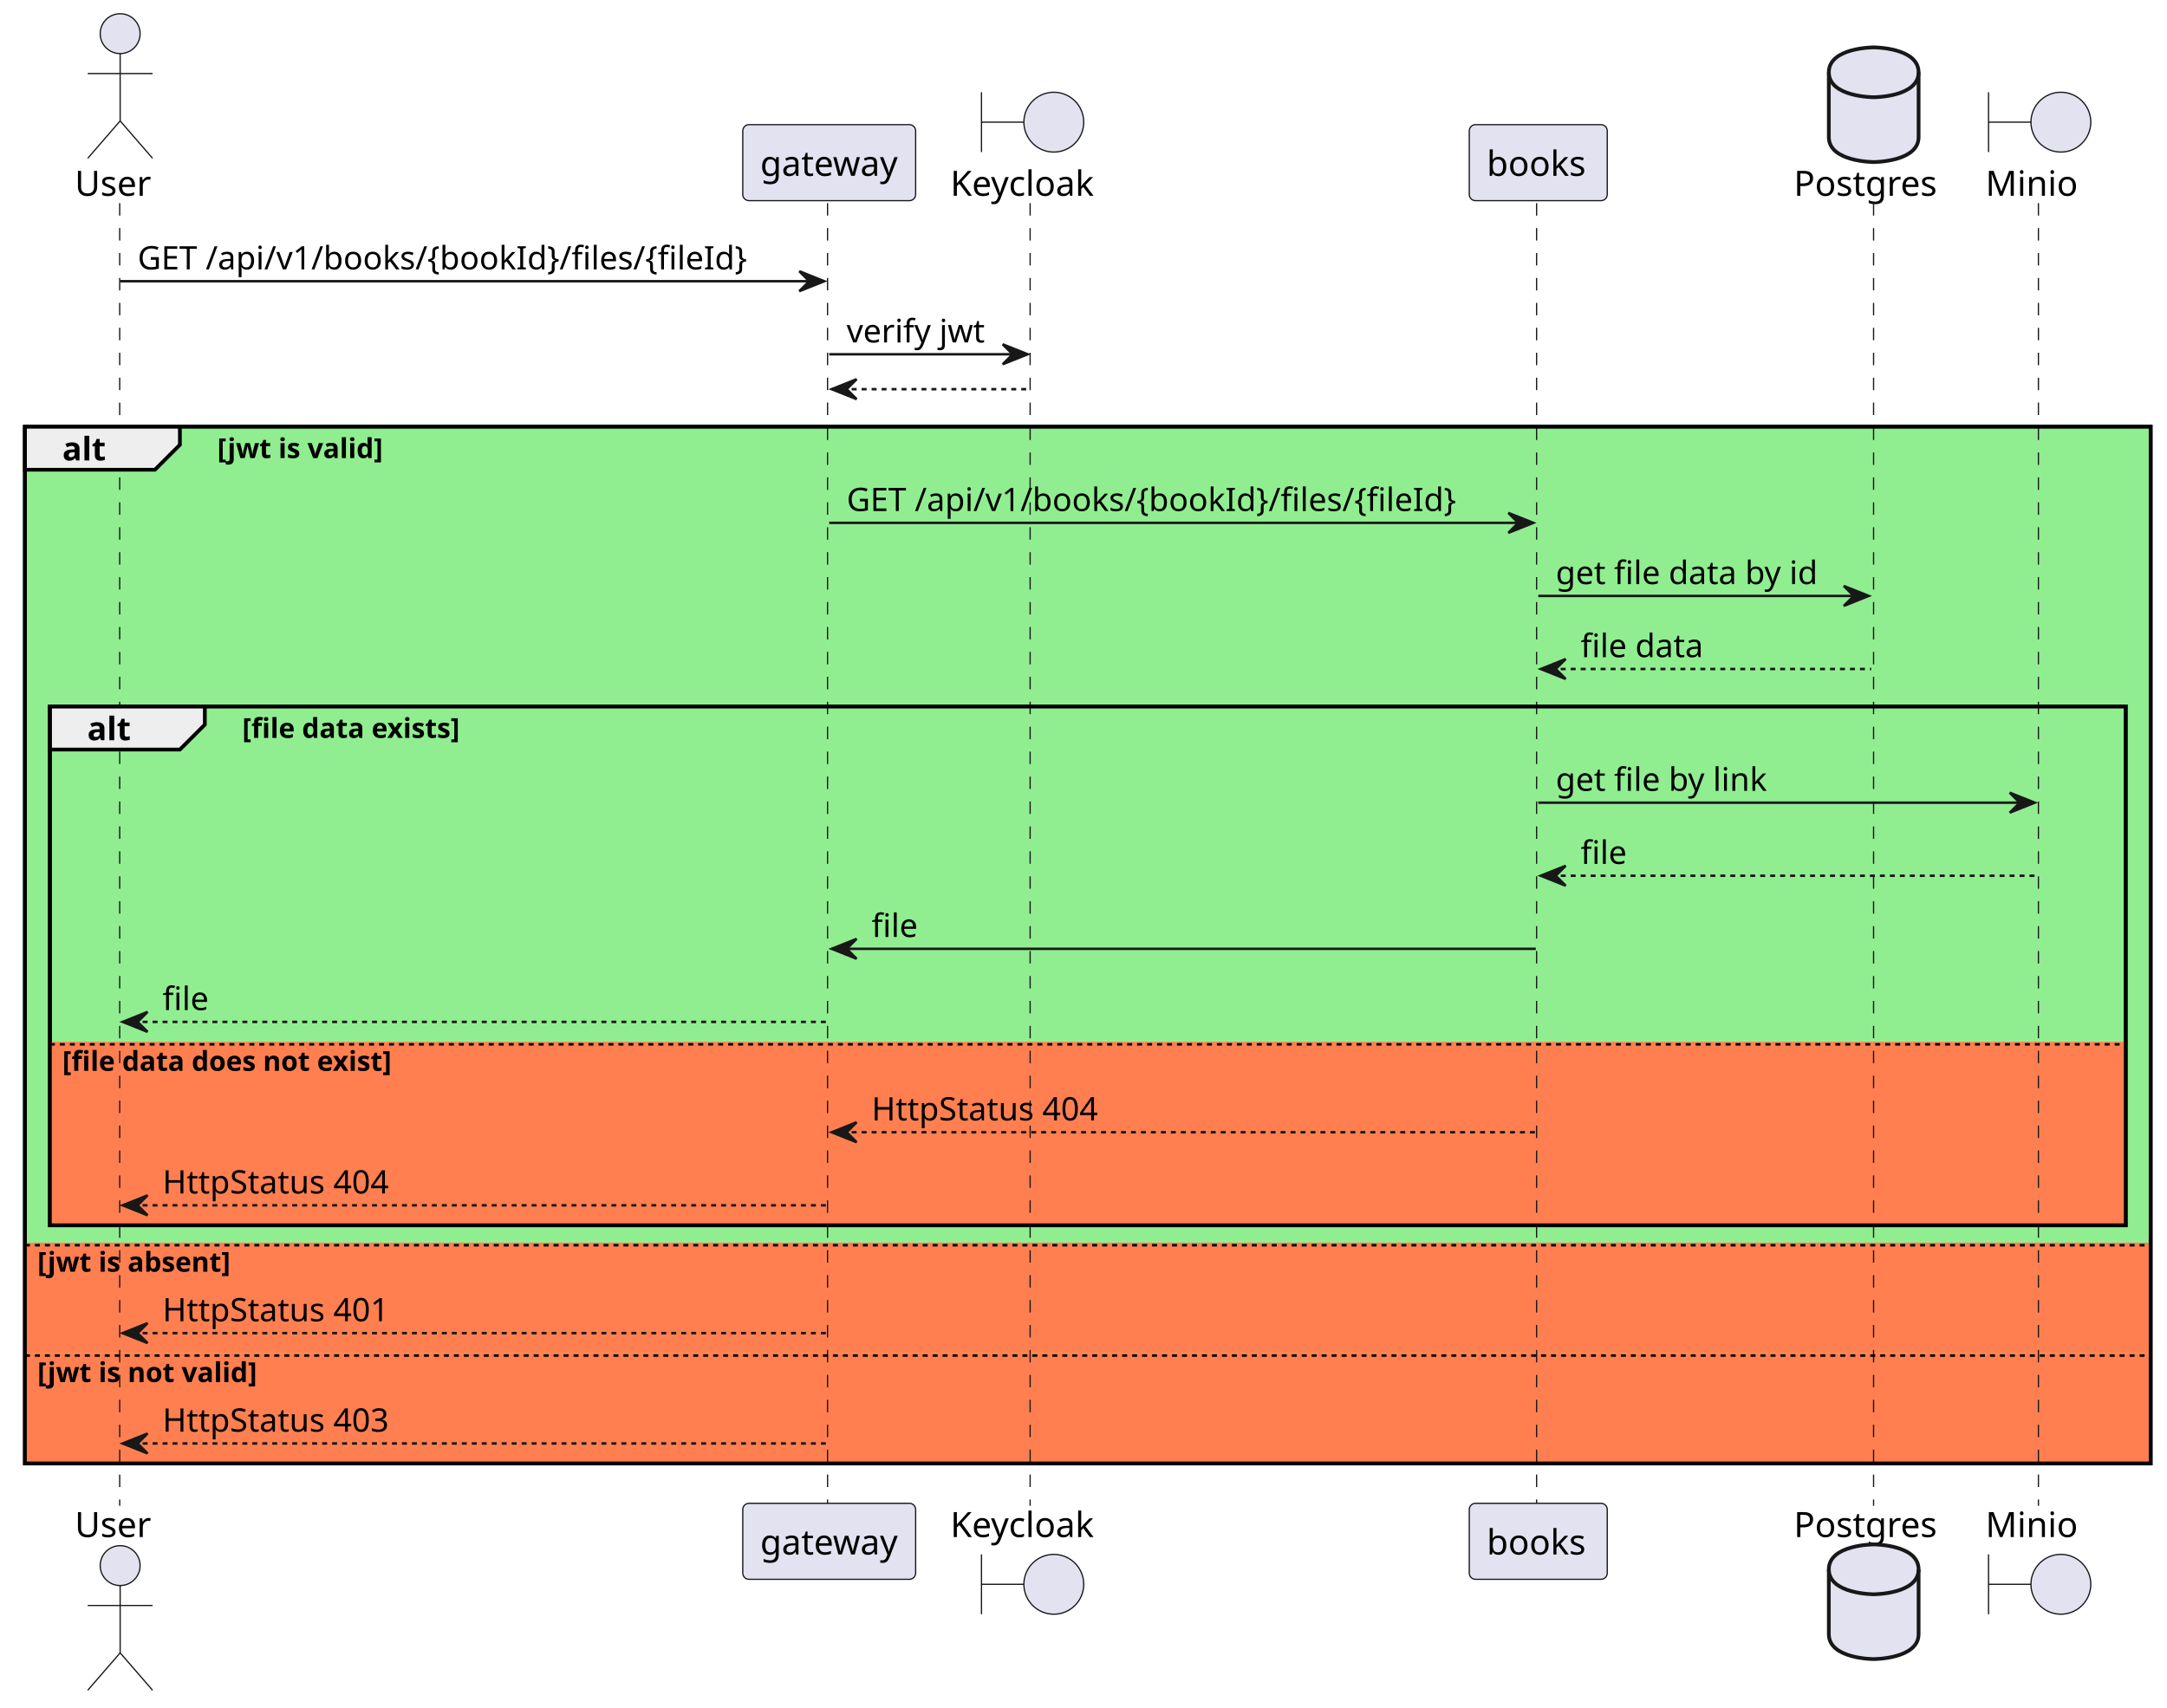
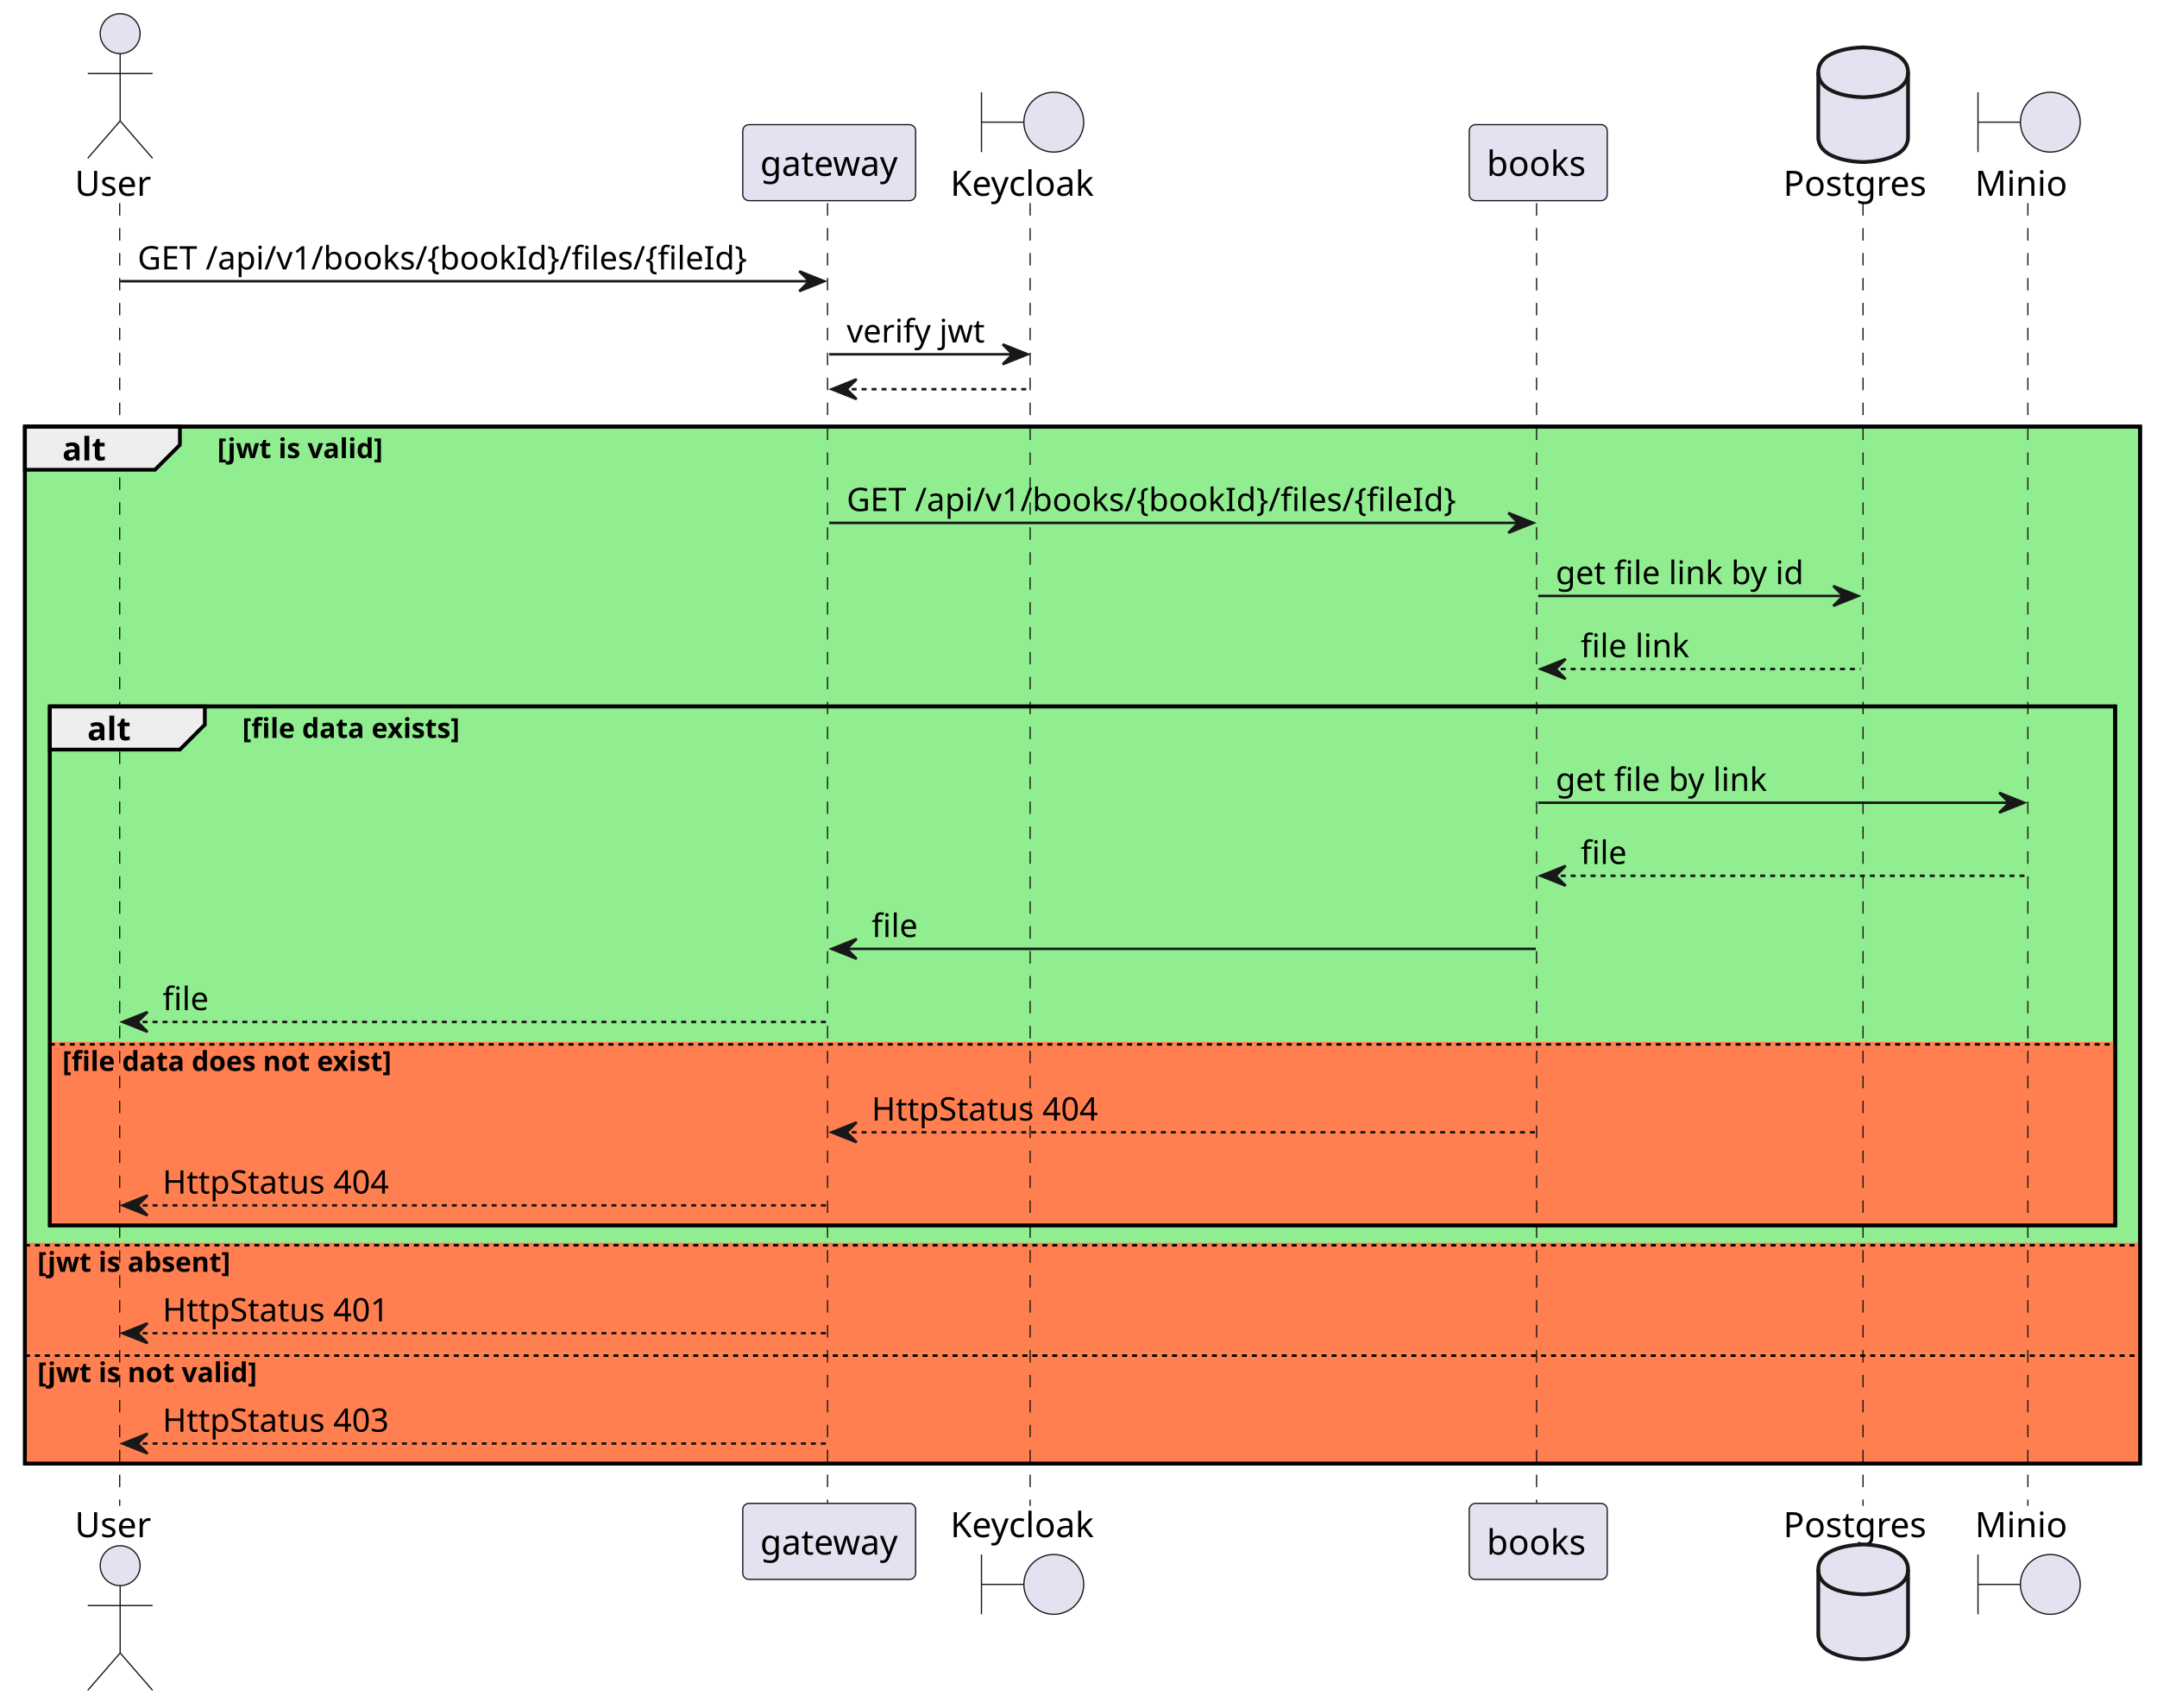
- <svg xmlns="http://www.w3.org/2000/svg" contentStyleType="text/css" height="685px" preserveAspectRatio="none" style="width:869px;height:685px;background:#FFFFFF;" version="1.1" viewBox="0 0 869 685" width="869px" zoomAndPan="magnify">
+ <svg xmlns="http://www.w3.org/2000/svg" contentStyleType="text/css" height="685px" preserveAspectRatio="none" style="width:865px;height:685px;background:#FFFFFF;" version="1.1" viewBox="0 0 865 685" width="865px" zoomAndPan="magnify">
  <defs />
  <g>
-     <rect fill="#90EE90" height="415.902" style="stroke:#000000;stroke-width:1.5;" width="852.44" x="10" y="171.109" />
-     <rect fill="#90EE90" height="208.129" style="stroke:#000000;stroke-width:1.5;" width="832.44" x="20" y="283.352" />
-     <rect fill="#FF7F50" height="73.576" style="stroke:none;stroke-width:1.0;" width="832.44" x="20" y="417.904" />
-     <rect fill="#FF7F50" height="44.266" style="stroke:none;stroke-width:1.0;" width="852.44" x="10" y="498.481" />
-     <rect fill="#FF7F50" height="44.266" style="stroke:none;stroke-width:1.0;" width="852.44" x="10" y="542.746" />
+     <rect fill="#90EE90" height="415.902" style="stroke:#000000;stroke-width:1.5;" width="848.219" x="10" y="171.109" />
+     <rect fill="#90EE90" height="208.129" style="stroke:#000000;stroke-width:1.5;" width="828.219" x="20" y="283.352" />
+     <rect fill="#FF7F50" height="73.576" style="stroke:none;stroke-width:1.0;" width="828.219" x="20" y="417.904" />
+     <rect fill="#FF7F50" height="44.266" style="stroke:none;stroke-width:1.0;" width="848.219" x="10" y="498.481" />
+     <rect fill="#FF7F50" height="44.266" style="stroke:none;stroke-width:1.0;" width="848.219" x="10" y="542.746" />
    <line style="stroke:#181818;stroke-width:0.5;stroke-dasharray:5.0,5.0;" x1="48" x2="48" y1="81.488" y2="604.012" />
    <line style="stroke:#181818;stroke-width:0.5;stroke-dasharray:5.0,5.0;" x1="331.86" x2="331.86" y1="81.488" y2="604.012" />
    <line style="stroke:#181818;stroke-width:0.5;stroke-dasharray:5.0,5.0;" x1="413.1" x2="413.1" y1="81.488" y2="604.012" />
    <line style="stroke:#181818;stroke-width:0.5;stroke-dasharray:5.0,5.0;" x1="616.203" x2="616.203" y1="81.488" y2="604.012" />
-     <line style="stroke:#181818;stroke-width:0.5;stroke-dasharray:5.0,5.0;" x1="751.335" x2="751.335" y1="81.488" y2="604.012" />
-     <line style="stroke:#181818;stroke-width:0.5;stroke-dasharray:5.0,5.0;" x1="817.44" x2="817.44" y1="81.488" y2="604.012" />
+     <line style="stroke:#181818;stroke-width:0.5;stroke-dasharray:5.0,5.0;" x1="747.113" x2="747.113" y1="81.488" y2="604.012" />
+     <line style="stroke:#181818;stroke-width:0.5;stroke-dasharray:5.0,5.0;" x1="813.219" x2="813.219" y1="81.488" y2="604.012" />
    <text fill="#000000" font-family="sans-serif" font-size="14" lengthAdjust="spacing" textLength="30.365" x="30" y="78.535">User</text>
    <ellipse cx="48.183" cy="13.5" fill="#E2E2F0" rx="8" ry="8" style="stroke:#181818;stroke-width:0.5;" />
    <path d="M48.183,21.5 L48.183,48.5 M35.183,29.5 L61.183,29.5 M48.183,48.5 L35.183,63.5 M48.183,48.5 L61.183,63.5 " fill="none" style="stroke:#181818;stroke-width:0.5;" />
    <text fill="#000000" font-family="sans-serif" font-size="14" lengthAdjust="spacing" textLength="30.365" x="30" y="616.547">User</text>
    <ellipse cx="48.183" cy="628" fill="#E2E2F0" rx="8" ry="8" style="stroke:#181818;stroke-width:0.5;" />
    <path d="M48.183,636 L48.183,663 M35.183,644 L61.183,644 M48.183,663 L35.183,678 M48.183,663 L61.183,678 " fill="none" style="stroke:#181818;stroke-width:0.5;" />
    <rect fill="#E2E2F0" height="30.488" rx="2.5" ry="2.5" style="stroke:#181818;stroke-width:0.5;" width="69.33" x="297.86" y="50" />
    <text fill="#000000" font-family="sans-serif" font-size="14" lengthAdjust="spacing" textLength="55.33" x="304.86" y="70.535">gateway</text>
    <rect fill="#E2E2F0" height="30.488" rx="2.5" ry="2.5" style="stroke:#181818;stroke-width:0.5;" width="69.33" x="297.86" y="603.012" />
    <text fill="#000000" font-family="sans-serif" font-size="14" lengthAdjust="spacing" textLength="55.33" x="304.86" y="623.547">gateway</text>
    <text fill="#000000" font-family="sans-serif" font-size="14" lengthAdjust="spacing" textLength="59.985" x="381.1" y="78.535">Keycloak</text>
    <path d="M393.592,37 L393.592,61 M393.592,49 L410.592,49 " fill="none" style="stroke:#181818;stroke-width:0.5;" />
    <ellipse cx="422.592" cy="49" fill="#E2E2F0" rx="12" ry="12" style="stroke:#181818;stroke-width:0.5;" />
    <text fill="#000000" font-family="sans-serif" font-size="14" lengthAdjust="spacing" textLength="59.985" x="381.1" y="616.547">Keycloak</text>
    <path d="M393.592,623.5 L393.592,647.5 M393.592,635.5 L410.592,635.5 " fill="none" style="stroke:#181818;stroke-width:0.5;" />
    <ellipse cx="422.592" cy="635.5" fill="#E2E2F0" rx="12" ry="12" style="stroke:#181818;stroke-width:0.5;" />
    <rect fill="#E2E2F0" height="30.488" rx="2.5" ry="2.5" style="stroke:#181818;stroke-width:0.5;" width="55.33" x="589.203" y="50" />
    <text fill="#000000" font-family="sans-serif" font-size="14" lengthAdjust="spacing" textLength="41.33" x="596.203" y="70.535">books</text>
    <rect fill="#E2E2F0" height="30.488" rx="2.5" ry="2.5" style="stroke:#181818;stroke-width:0.5;" width="55.33" x="589.203" y="603.012" />
    <text fill="#000000" font-family="sans-serif" font-size="14" lengthAdjust="spacing" textLength="41.33" x="596.203" y="623.547">books</text>
-     <text fill="#000000" font-family="sans-serif" font-size="14" lengthAdjust="spacing" textLength="58.105" x="719.335" y="78.535">Postgres</text>
-     <path d="M733.387,29 C733.387,19 751.387,19 751.387,19 C751.387,19 769.387,19 769.387,29 L769.387,55 C769.387,65 751.387,65 751.387,65 C751.387,65 733.387,65 733.387,55 L733.387,29 " fill="#E2E2F0" style="stroke:#181818;stroke-width:1.5;" />
-     <path d="M733.387,29 C733.387,39 751.387,39 751.387,39 C751.387,39 769.387,39 769.387,29 " fill="none" style="stroke:#181818;stroke-width:1.5;" />
-     <text fill="#000000" font-family="sans-serif" font-size="14" lengthAdjust="spacing" textLength="58.105" x="719.335" y="616.547">Postgres</text>
-     <path d="M733.387,629.5 C733.387,619.5 751.387,619.5 751.387,619.5 C751.387,619.5 769.387,619.5 769.387,629.5 L769.387,655.5 C769.387,665.5 751.387,665.5 751.387,665.5 C751.387,665.5 733.387,665.5 733.387,655.5 L733.387,629.5 " fill="#E2E2F0" style="stroke:#181818;stroke-width:1.5;" />
-     <path d="M733.387,629.5 C733.387,639.5 751.387,639.5 751.387,639.5 C751.387,639.5 769.387,639.5 769.387,629.5 " fill="none" style="stroke:#181818;stroke-width:1.5;" />
-     <text fill="#000000" font-family="sans-serif" font-size="14" lengthAdjust="spacing" textLength="37.44" x="796.22" y="78.535">Minio</text>
-     <path d="M797.44,37 L797.44,61 M797.44,49 L814.44,49 " fill="none" style="stroke:#181818;stroke-width:0.5;" />
-     <ellipse cx="826.44" cy="49" fill="#E2E2F0" rx="12" ry="12" style="stroke:#181818;stroke-width:0.5;" />
-     <text fill="#000000" font-family="sans-serif" font-size="14" lengthAdjust="spacing" textLength="37.44" x="796.22" y="616.547">Minio</text>
-     <path d="M797.44,623.5 L797.44,647.5 M797.44,635.5 L814.44,635.5 " fill="none" style="stroke:#181818;stroke-width:0.5;" />
-     <ellipse cx="826.44" cy="635.5" fill="#E2E2F0" rx="12" ry="12" style="stroke:#181818;stroke-width:0.5;" />
+     <text fill="#000000" font-family="sans-serif" font-size="14" lengthAdjust="spacing" textLength="58.105" x="715.113" y="78.535">Postgres</text>
+     <path d="M729.166,29 C729.166,19 747.166,19 747.166,19 C747.166,19 765.166,19 765.166,29 L765.166,55 C765.166,65 747.166,65 747.166,65 C747.166,65 729.166,65 729.166,55 L729.166,29 " fill="#E2E2F0" style="stroke:#181818;stroke-width:1.5;" />
+     <path d="M729.166,29 C729.166,39 747.166,39 747.166,39 C747.166,39 765.166,39 765.166,29 " fill="none" style="stroke:#181818;stroke-width:1.5;" />
+     <text fill="#000000" font-family="sans-serif" font-size="14" lengthAdjust="spacing" textLength="58.105" x="715.113" y="616.547">Postgres</text>
+     <path d="M729.166,629.5 C729.166,619.5 747.166,619.5 747.166,619.5 C747.166,619.5 765.166,619.5 765.166,629.5 L765.166,655.5 C765.166,665.5 747.166,665.5 747.166,665.5 C747.166,665.5 729.166,665.5 729.166,655.5 L729.166,629.5 " fill="#E2E2F0" style="stroke:#181818;stroke-width:1.5;" />
+     <path d="M729.166,629.5 C729.166,639.5 747.166,639.5 747.166,639.5 C747.166,639.5 765.166,639.5 765.166,629.5 " fill="none" style="stroke:#181818;stroke-width:1.5;" />
+     <text fill="#000000" font-family="sans-serif" font-size="14" lengthAdjust="spacing" textLength="37.44" x="791.999" y="78.535">Minio</text>
+     <path d="M793.219,37 L793.219,61 M793.219,49 L810.219,49 " fill="none" style="stroke:#181818;stroke-width:0.5;" />
+     <ellipse cx="822.219" cy="49" fill="#E2E2F0" rx="12" ry="12" style="stroke:#181818;stroke-width:0.5;" />
+     <text fill="#000000" font-family="sans-serif" font-size="14" lengthAdjust="spacing" textLength="37.44" x="791.999" y="616.547">Minio</text>
+     <path d="M793.219,623.5 L793.219,647.5 M793.219,635.5 L810.219,635.5 " fill="none" style="stroke:#181818;stroke-width:0.5;" />
+     <ellipse cx="822.219" cy="635.5" fill="#E2E2F0" rx="12" ry="12" style="stroke:#181818;stroke-width:0.5;" />
    <polygon fill="#181818" points="320.525,108.799,330.525,112.799,320.525,116.799,324.525,112.799" style="stroke:#181818;stroke-width:1.0;" />
    <line style="stroke:#181818;stroke-width:1.0;" x1="48.183" x2="326.525" y1="112.799" y2="112.799" />
    <text fill="#000000" font-family="sans-serif" font-size="13" lengthAdjust="spacing" textLength="260.343" x="55.183" y="108.057">GET /api/v1/books/{bookId}/files/{fileId}</text>
    <polygon fill="#181818" points="402.092,138.109,412.092,142.109,402.092,146.109,406.092,142.109" style="stroke:#181818;stroke-width:1.0;" />
    <line style="stroke:#181818;stroke-width:1.0;" x1="332.525" x2="408.092" y1="142.109" y2="142.109" />
    <text fill="#000000" font-family="sans-serif" font-size="13" lengthAdjust="spacing" textLength="57.567" x="339.525" y="137.367">verify jwt</text>
    <polygon fill="#181818" points="343.525,152.109,333.525,156.109,343.525,160.109,339.525,156.109" style="stroke:#181818;stroke-width:1.0;" />
    <line style="stroke:#181818;stroke-width:1.0;stroke-dasharray:2.0,2.0;" x1="337.525" x2="413.092" y1="156.109" y2="156.109" />
    <path d="M10,171.109 L72.139,171.109 L72.139,178.42 L62.139,188.42 L10,188.42 L10,171.109 " fill="#EEEEEE" style="stroke:#000000;stroke-width:1.5;" />
-     <rect fill="none" height="415.902" style="stroke:#000000;stroke-width:1.5;" width="852.44" x="10" y="171.109" />
+     <rect fill="none" height="415.902" style="stroke:#000000;stroke-width:1.5;" width="848.219" x="10" y="171.109" />
    <text fill="#000000" font-family="sans-serif" font-size="13" font-weight="bold" lengthAdjust="spacing" textLength="17.139" x="25" y="184.678">alt</text>
    <text fill="#000000" font-family="sans-serif" font-size="11" font-weight="bold" lengthAdjust="spacing" textLength="70.249" x="87.139" y="183.744">[jwt is valid]</text>
    <polygon fill="#181818" points="604.868,205.731,614.868,209.731,604.868,213.731,608.868,209.731" style="stroke:#181818;stroke-width:1.0;" />
    <line style="stroke:#181818;stroke-width:1.0;" x1="332.525" x2="610.868" y1="209.731" y2="209.731" />
    <text fill="#000000" font-family="sans-serif" font-size="13" lengthAdjust="spacing" textLength="260.343" x="339.525" y="204.988">GET /api/v1/books/{bookId}/files/{fileId}</text>
-     <polygon fill="#181818" points="739.387,235.041,749.387,239.041,739.387,243.041,743.387,239.041" style="stroke:#181818;stroke-width:1.0;" />
-     <line style="stroke:#181818;stroke-width:1.0;" x1="616.868" x2="745.387" y1="239.041" y2="239.041" />
-     <text fill="#000000" font-family="sans-serif" font-size="13" lengthAdjust="spacing" textLength="110.519" x="623.868" y="234.299">get file data by id</text>
+     <polygon fill="#181818" points="735.166,235.041,745.166,239.041,735.166,243.041,739.166,239.041" style="stroke:#181818;stroke-width:1.0;" />
+     <line style="stroke:#181818;stroke-width:1.0;" x1="616.868" x2="741.166" y1="239.041" y2="239.041" />
+     <text fill="#000000" font-family="sans-serif" font-size="13" lengthAdjust="spacing" textLength="106.298" x="623.868" y="234.299">get file link by id</text>
    <polygon fill="#181818" points="627.868,264.352,617.868,268.352,627.868,272.352,623.868,268.352" style="stroke:#181818;stroke-width:1.0;" />
-     <line style="stroke:#181818;stroke-width:1.0;stroke-dasharray:2.0,2.0;" x1="621.868" x2="750.387" y1="268.352" y2="268.352" />
-     <text fill="#000000" font-family="sans-serif" font-size="13" lengthAdjust="spacing" textLength="51.054" x="633.868" y="263.609">file data</text>
+     <line style="stroke:#181818;stroke-width:1.0;stroke-dasharray:2.0,2.0;" x1="621.868" x2="746.166" y1="268.352" y2="268.352" />
+     <text fill="#000000" font-family="sans-serif" font-size="13" lengthAdjust="spacing" textLength="46.833" x="633.868" y="263.609">file link</text>
    <path d="M20,283.352 L82.139,283.352 L82.139,290.662 L72.139,300.662 L20,300.662 L20,283.352 " fill="#EEEEEE" style="stroke:#000000;stroke-width:1.5;" />
-     <rect fill="none" height="208.129" style="stroke:#000000;stroke-width:1.5;" width="832.44" x="20" y="283.352" />
+     <rect fill="none" height="208.129" style="stroke:#000000;stroke-width:1.5;" width="828.219" x="20" y="283.352" />
    <text fill="#000000" font-family="sans-serif" font-size="13" font-weight="bold" lengthAdjust="spacing" textLength="17.139" x="35" y="296.92">alt</text>
    <text fill="#000000" font-family="sans-serif" font-size="11" font-weight="bold" lengthAdjust="spacing" textLength="91.663" x="97.139" y="295.986">[file data exists]</text>
-     <polygon fill="#181818" points="805.94,317.973,815.94,321.973,805.94,325.973,809.94,321.973" style="stroke:#181818;stroke-width:1.0;" />
-     <line style="stroke:#181818;stroke-width:1.0;" x1="616.868" x2="811.94" y1="321.973" y2="321.973" />
+     <polygon fill="#181818" points="801.719,317.973,811.719,321.973,801.719,325.973,805.719,321.973" style="stroke:#181818;stroke-width:1.0;" />
+     <line style="stroke:#181818;stroke-width:1.0;" x1="616.868" x2="807.719" y1="321.973" y2="321.973" />
    <text fill="#000000" font-family="sans-serif" font-size="13" lengthAdjust="spacing" textLength="90.245" x="623.868" y="317.231">get file by link</text>
    <polygon fill="#181818" points="627.868,347.283,617.868,351.283,627.868,355.283,623.868,351.283" style="stroke:#181818;stroke-width:1.0;" />
-     <line style="stroke:#181818;stroke-width:1.0;stroke-dasharray:2.0,2.0;" x1="621.868" x2="816.94" y1="351.283" y2="351.283" />
+     <line style="stroke:#181818;stroke-width:1.0;stroke-dasharray:2.0,2.0;" x1="621.868" x2="812.719" y1="351.283" y2="351.283" />
    <text fill="#000000" font-family="sans-serif" font-size="13" lengthAdjust="spacing" textLength="19.538" x="633.868" y="346.541">file</text>
    <polygon fill="#181818" points="343.525,376.594,333.525,380.594,343.525,384.594,339.525,380.594" style="stroke:#181818;stroke-width:1.0;" />
    <line style="stroke:#181818;stroke-width:1.0;" x1="337.525" x2="615.868" y1="380.594" y2="380.594" />
    <text fill="#000000" font-family="sans-serif" font-size="13" lengthAdjust="spacing" textLength="19.538" x="349.525" y="375.852">file</text>
    <polygon fill="#181818" points="59.183,405.904,49.183,409.904,59.183,413.904,55.183,409.904" style="stroke:#181818;stroke-width:1.0;" />
    <line style="stroke:#181818;stroke-width:1.0;stroke-dasharray:2.0,2.0;" x1="53.183" x2="331.525" y1="409.904" y2="409.904" />
    <text fill="#000000" font-family="sans-serif" font-size="13" lengthAdjust="spacing" textLength="19.538" x="65.183" y="405.162">file</text>
-     <line style="stroke:#000000;stroke-width:1.0;stroke-dasharray:2.0,2.0;" x1="20" x2="852.44" y1="418.904" y2="418.904" />
+     <line style="stroke:#000000;stroke-width:1.0;stroke-dasharray:2.0,2.0;" x1="20" x2="848.219" y1="418.904" y2="418.904" />
    <text fill="#000000" font-family="sans-serif" font-size="11" font-weight="bold" lengthAdjust="spacing" textLength="138.381" x="25" y="429.539">[file data does not exist]</text>
    <polygon fill="#181818" points="343.525,450.17,333.525,454.17,343.525,458.17,339.525,454.17" style="stroke:#181818;stroke-width:1.0;" />
    <line style="stroke:#181818;stroke-width:1.0;stroke-dasharray:2.0,2.0;" x1="337.525" x2="615.868" y1="454.17" y2="454.17" />
    <text fill="#000000" font-family="sans-serif" font-size="13" lengthAdjust="spacing" textLength="94.834" x="349.525" y="449.428">HttpStatus 404</text>
    <polygon fill="#181818" points="59.183,479.481,49.183,483.481,59.183,487.481,55.183,483.481" style="stroke:#181818;stroke-width:1.0;" />
    <line style="stroke:#181818;stroke-width:1.0;stroke-dasharray:2.0,2.0;" x1="53.183" x2="331.525" y1="483.481" y2="483.481" />
    <text fill="#000000" font-family="sans-serif" font-size="13" lengthAdjust="spacing" textLength="94.834" x="65.183" y="478.738">HttpStatus 404</text>
-     <line style="stroke:#000000;stroke-width:1.0;stroke-dasharray:2.0,2.0;" x1="10" x2="862.44" y1="499.481" y2="499.481" />
+     <line style="stroke:#000000;stroke-width:1.0;stroke-dasharray:2.0,2.0;" x1="10" x2="858.219" y1="499.481" y2="499.481" />
    <text fill="#000000" font-family="sans-serif" font-size="11" font-weight="bold" lengthAdjust="spacing" textLength="80.915" x="15" y="510.115">[jwt is absent]</text>
    <polygon fill="#181818" points="59.183,530.746,49.183,534.746,59.183,538.746,55.183,534.746" style="stroke:#181818;stroke-width:1.0;" />
    <line style="stroke:#181818;stroke-width:1.0;stroke-dasharray:2.0,2.0;" x1="53.183" x2="331.525" y1="534.746" y2="534.746" />
    <text fill="#000000" font-family="sans-serif" font-size="13" lengthAdjust="spacing" textLength="94.834" x="65.183" y="530.004">HttpStatus 401</text>
-     <line style="stroke:#000000;stroke-width:1.0;stroke-dasharray:2.0,2.0;" x1="10" x2="862.44" y1="543.746" y2="543.746" />
+     <line style="stroke:#000000;stroke-width:1.0;stroke-dasharray:2.0,2.0;" x1="10" x2="858.219" y1="543.746" y2="543.746" />
    <text fill="#000000" font-family="sans-serif" font-size="11" font-weight="bold" lengthAdjust="spacing" textLength="92.582" x="15" y="554.381">[jwt is not valid]</text>
    <polygon fill="#181818" points="59.183,575.012,49.183,579.012,59.183,583.012,55.183,579.012" style="stroke:#181818;stroke-width:1.0;" />
    <line style="stroke:#181818;stroke-width:1.0;stroke-dasharray:2.0,2.0;" x1="53.183" x2="331.525" y1="579.012" y2="579.012" />
    <text fill="#000000" font-family="sans-serif" font-size="13" lengthAdjust="spacing" textLength="94.834" x="65.183" y="574.269">HttpStatus 403</text>
  </g>
</svg>
